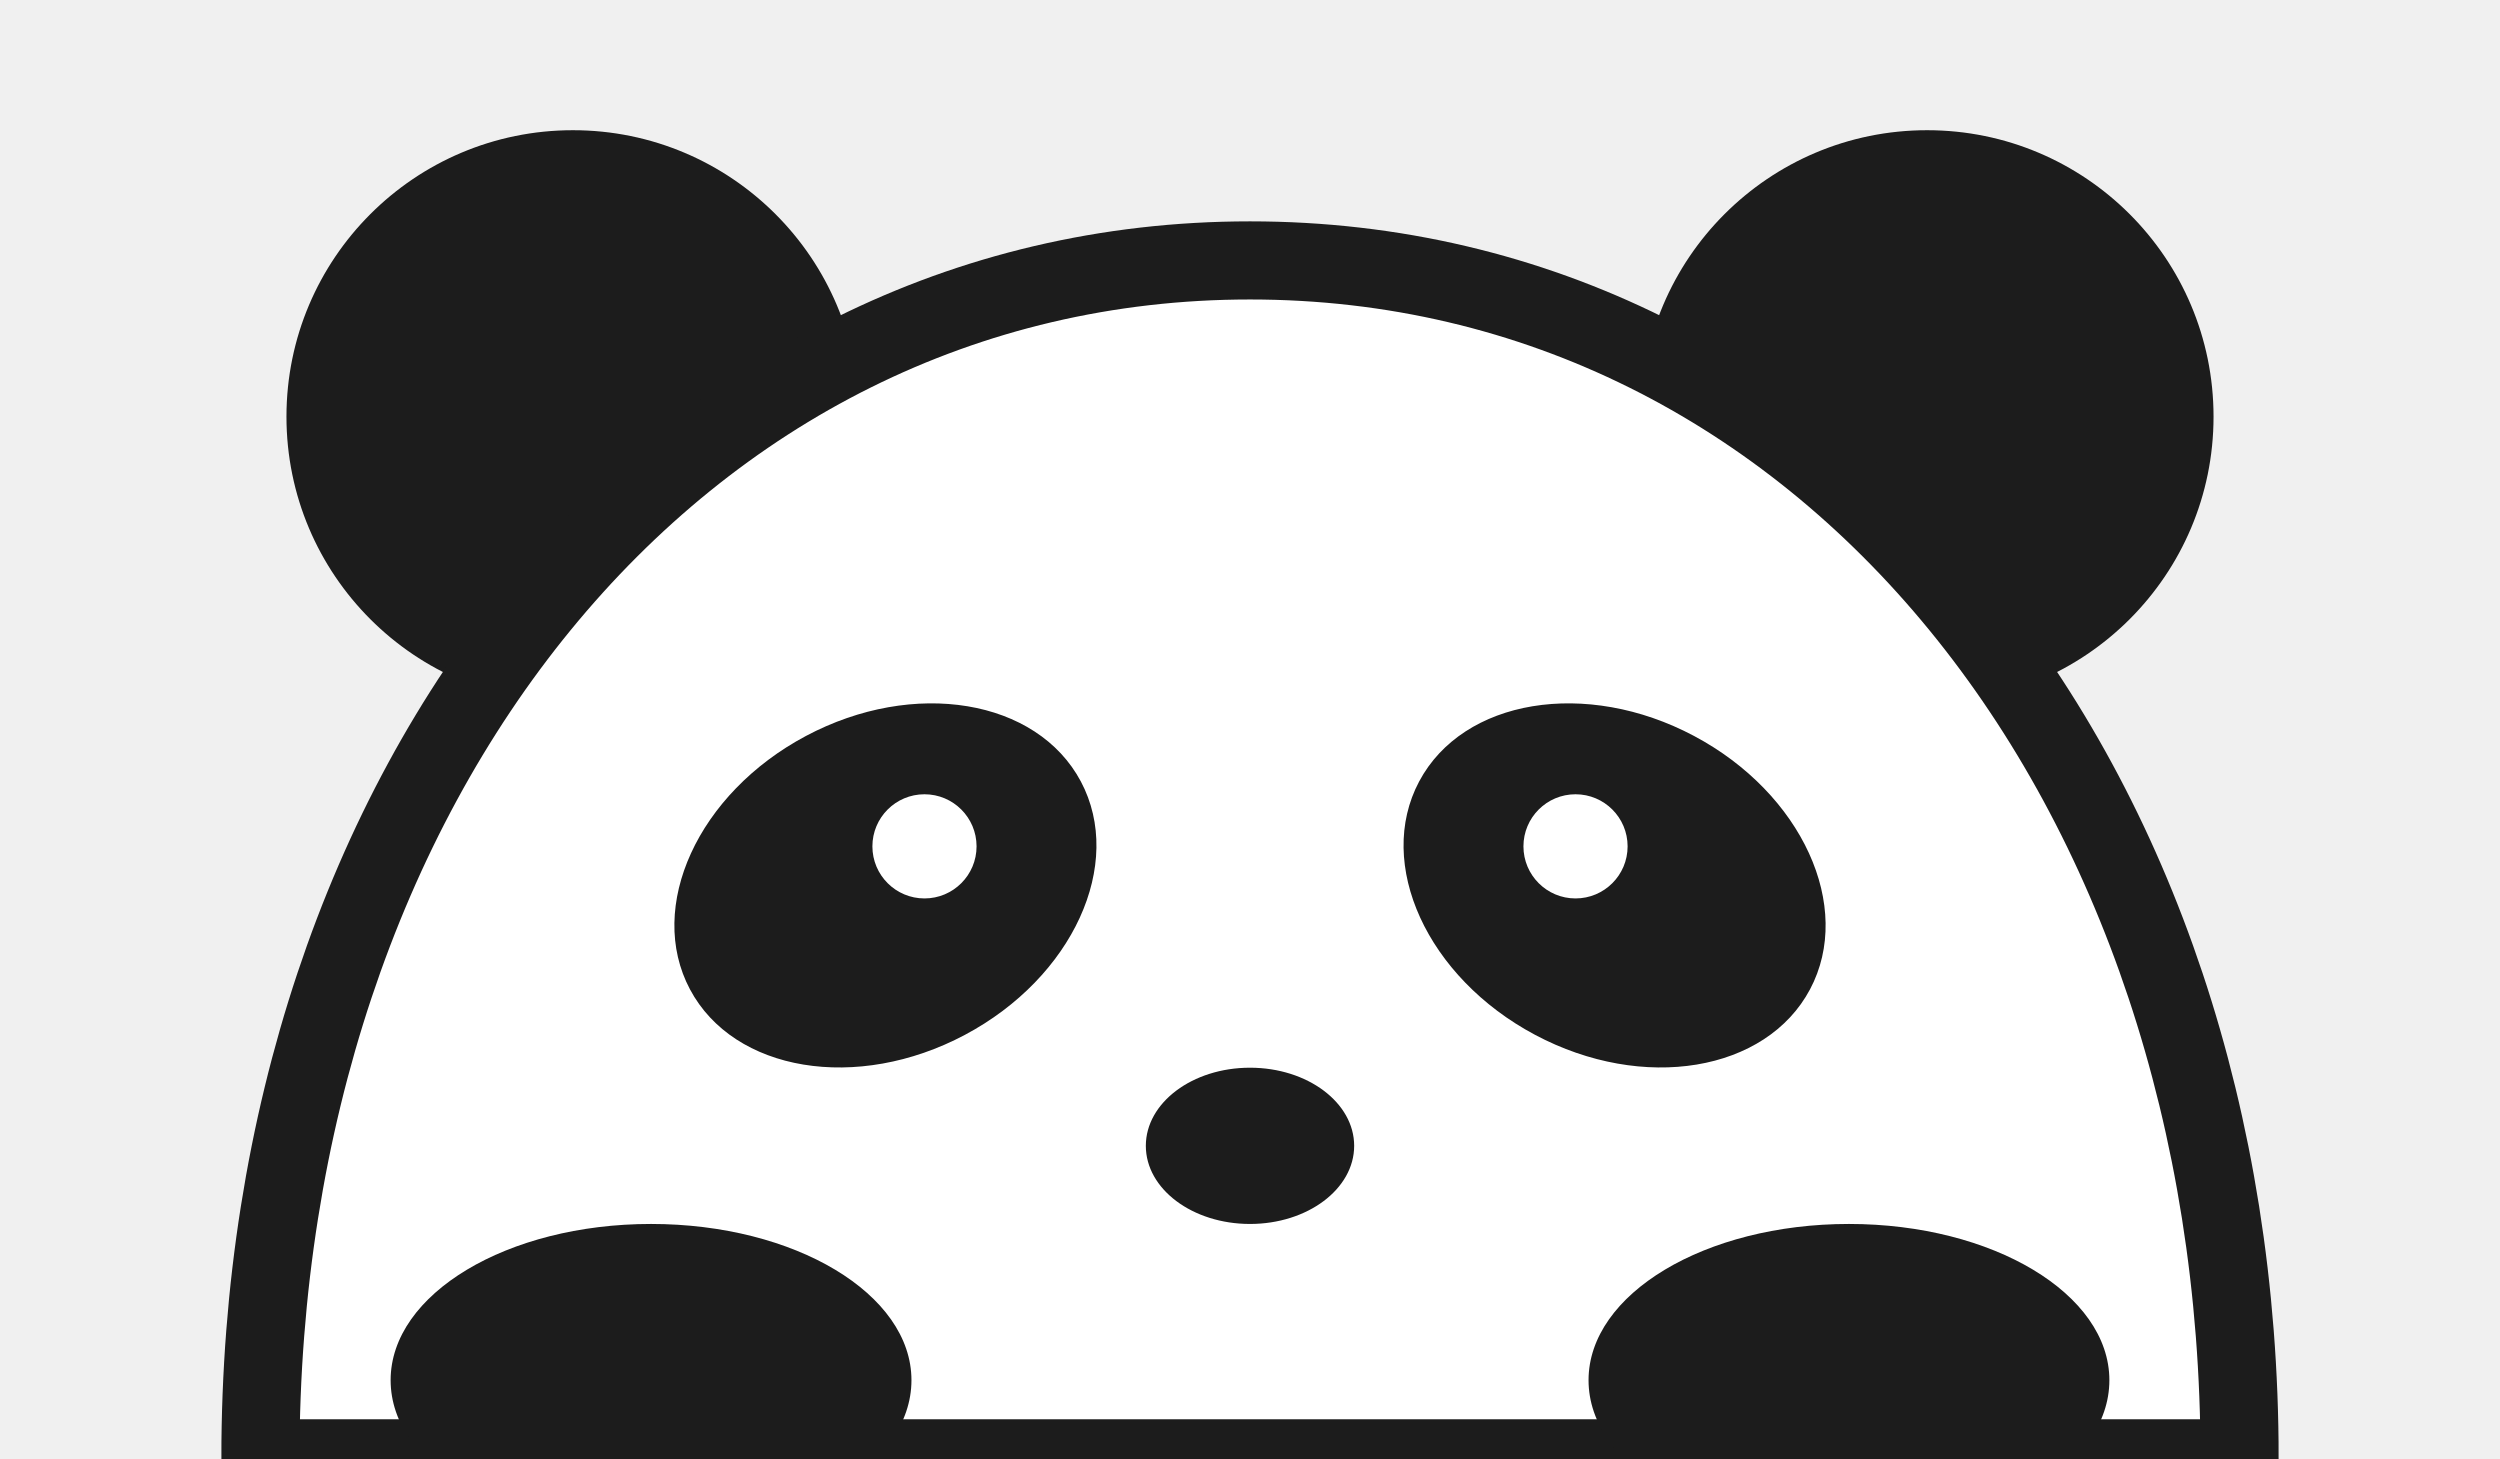
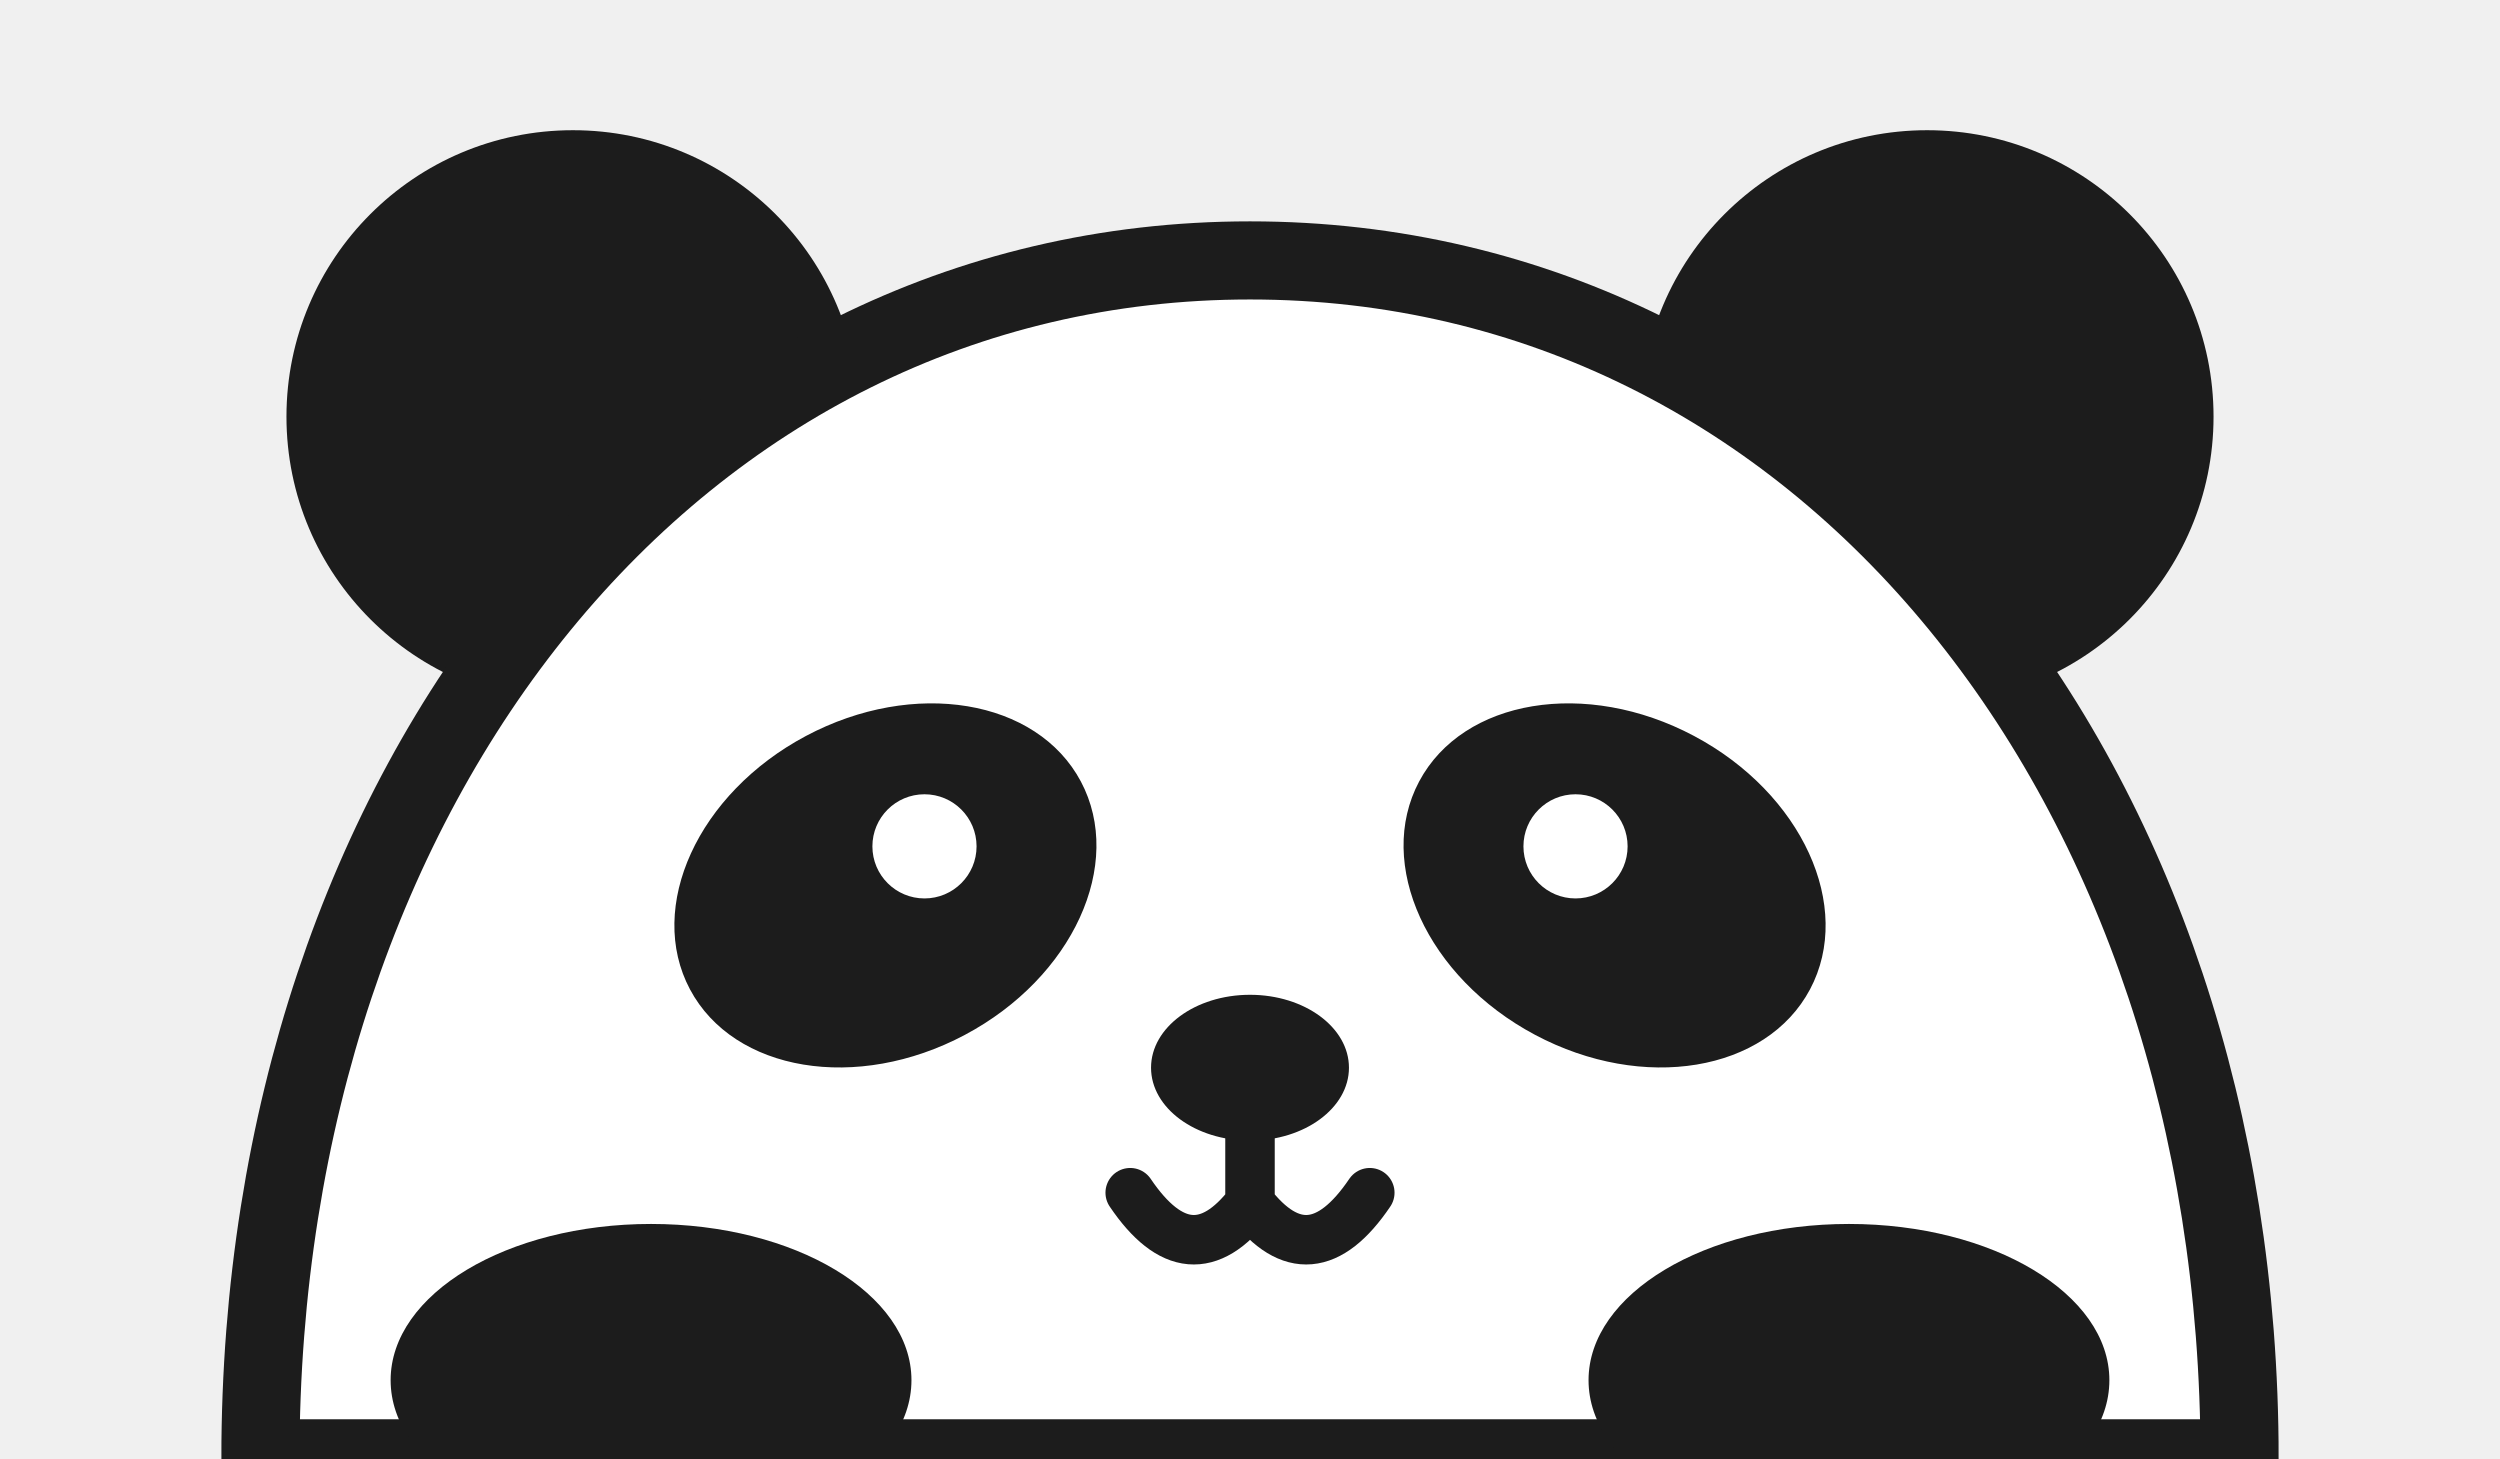
<svg xmlns="http://www.w3.org/2000/svg" viewBox="0 0 96 56">
  <circle cx="22" cy="16" r="11" fill="#1c1c1c" />
  <circle cx="74" cy="16" r="11" fill="#1c1c1c" />
  <path d="M10 56C10 30 26 10 48 10S86 30 86 56Z" fill="#fff" stroke="#1c1c1c" stroke-width="3" />
  <ellipse cx="34" cy="34" rx="8.5" ry="6.5" transform="rotate(-28 34 34)" fill="#1c1c1c" />
  <ellipse cx="62" cy="34" rx="8.5" ry="6.5" transform="rotate(28 62 34)" fill="#1c1c1c" />
  <circle cx="35.5" cy="32.5" r="2" fill="#fff" />
  <circle cx="60.5" cy="32.5" r="2" fill="#fff" />
-   <ellipse cx="48" cy="44" rx="4" ry="3" fill="#1c1c1c" />
+   <ellipse cx="48" cy="41" rx="3.8" ry="2.8" fill="#1c1c1c" />
+   <path d="M48 43.4V46.2M43.4 45.8q2.3 3.4 4.6.4q2.3 3 4.6-.4" fill="none" stroke="#1c1c1c" stroke-width="1.9" stroke-linecap="round" stroke-linejoin="round" />
  <ellipse cx="25" cy="53" rx="10" ry="6" fill="#1c1c1c" />
  <ellipse cx="71" cy="53" rx="10" ry="6" fill="#1c1c1c" />
</svg>
